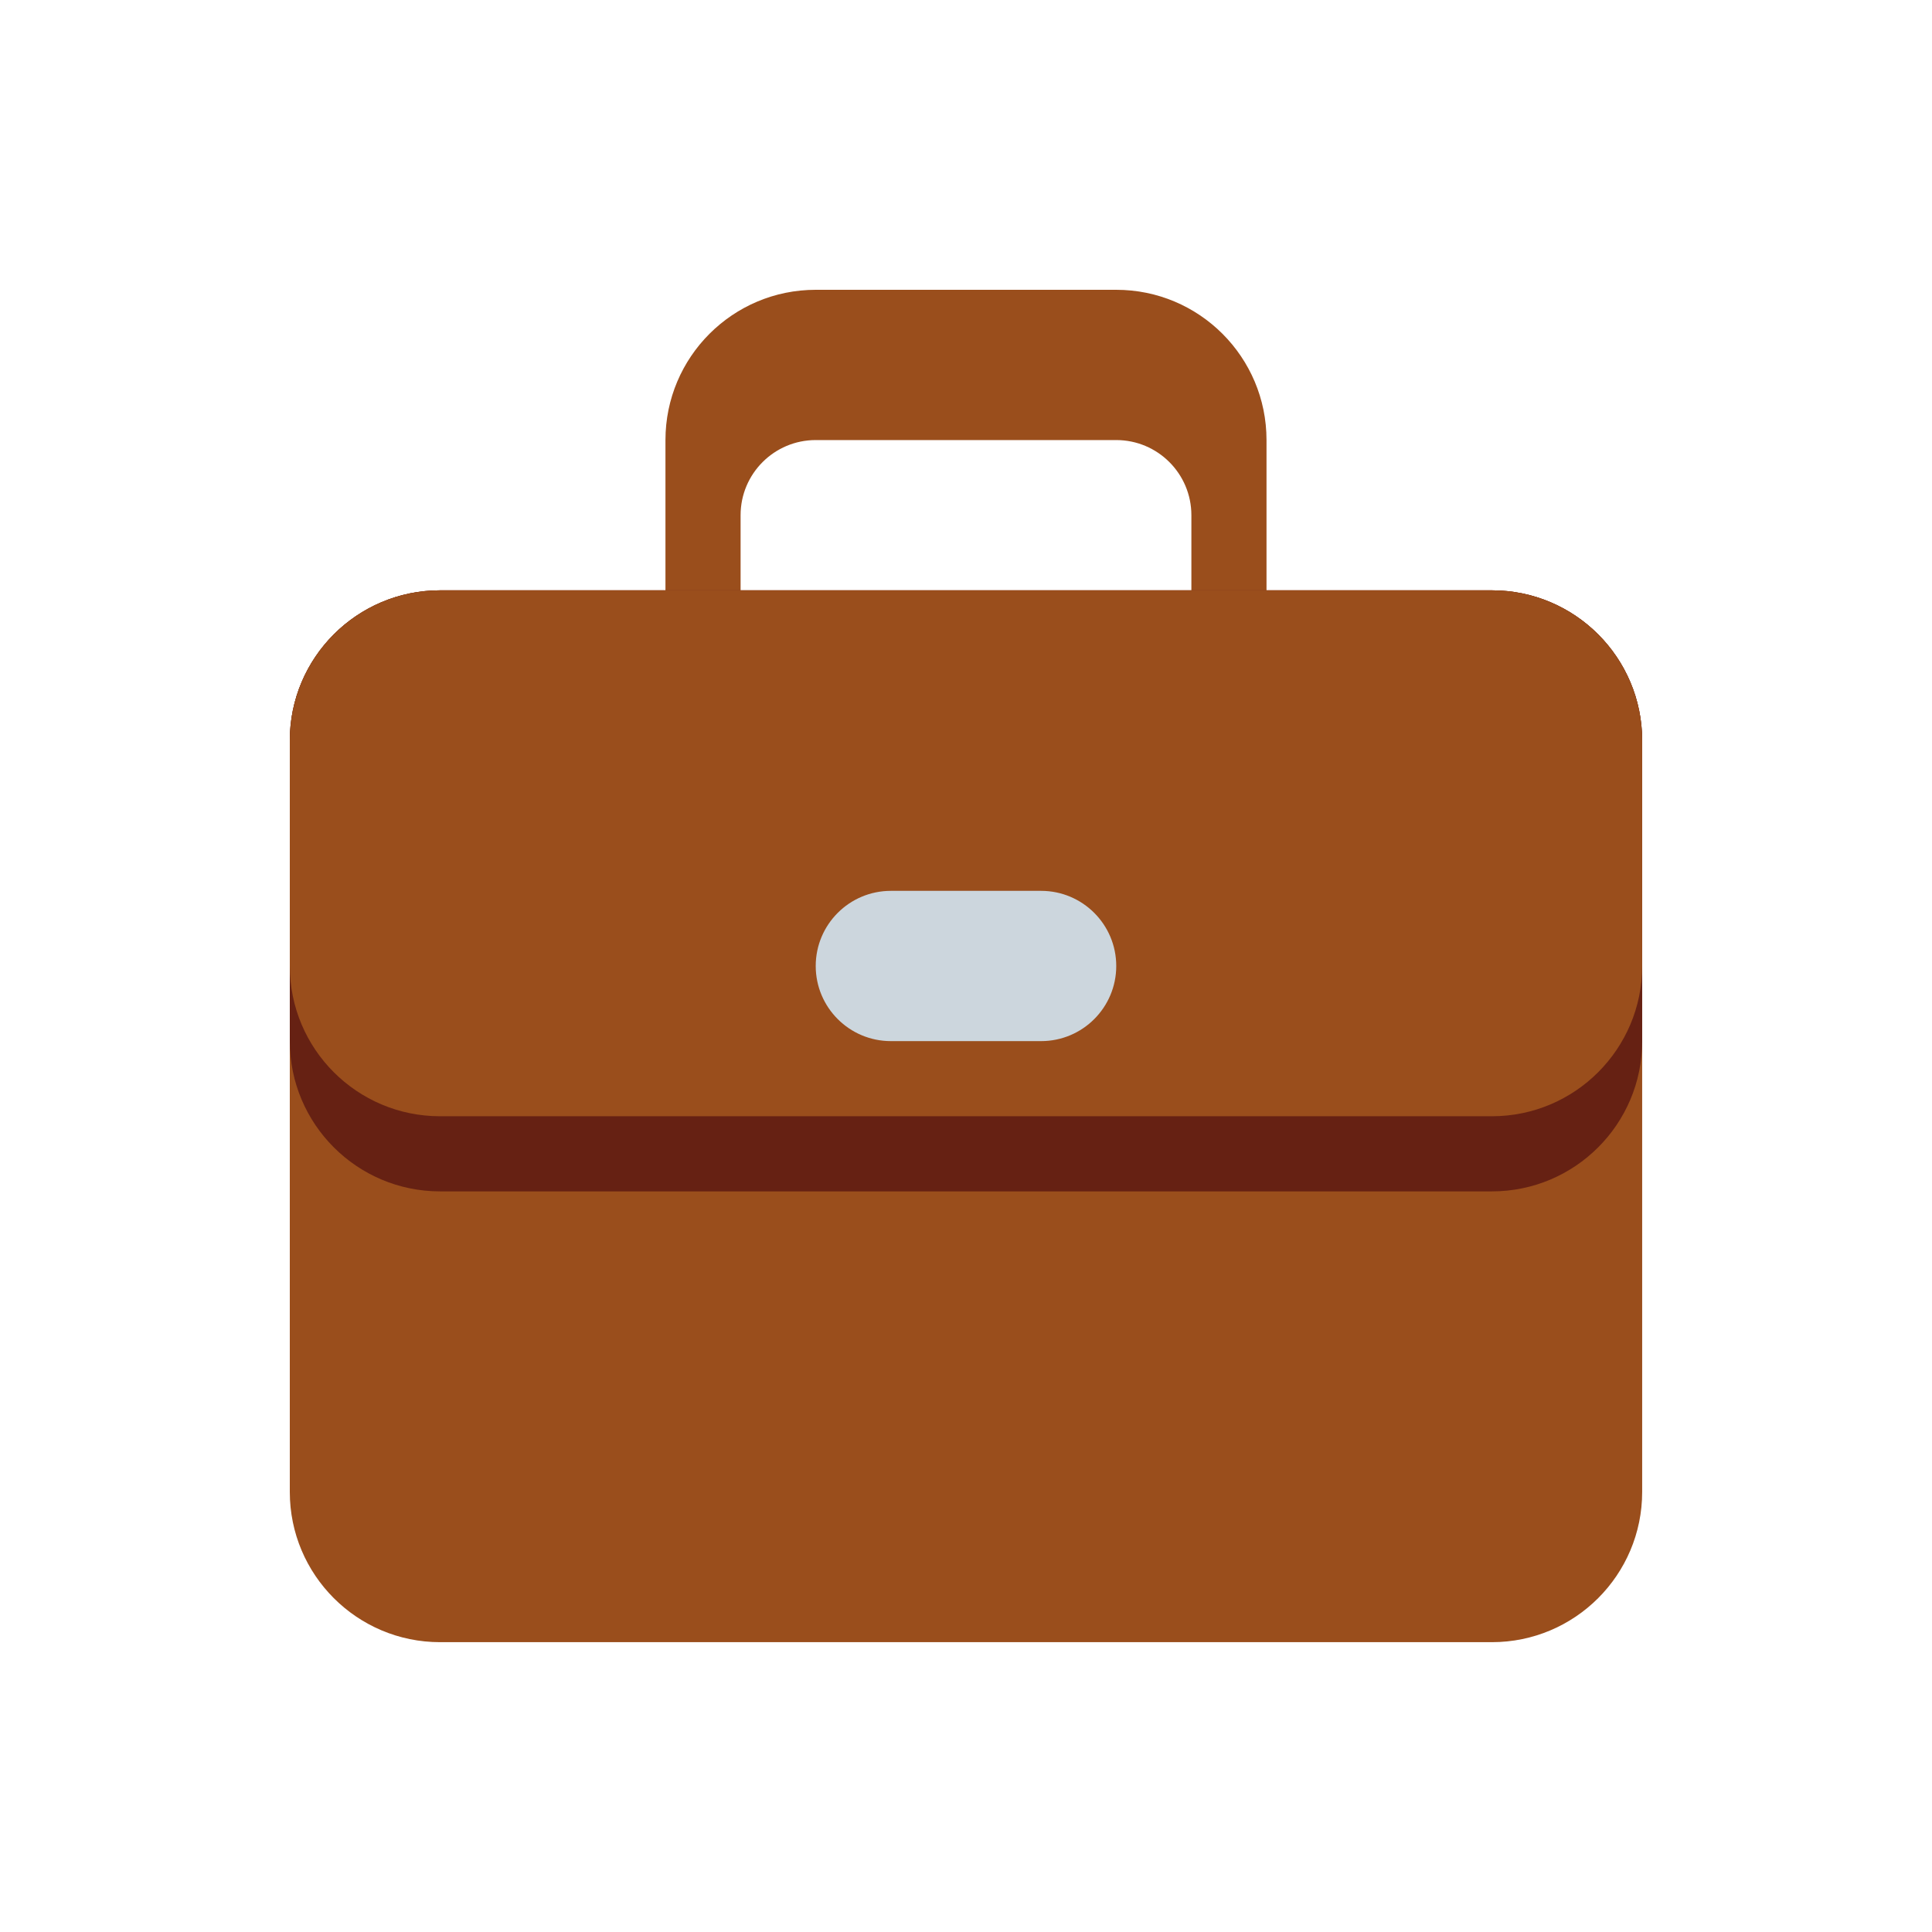
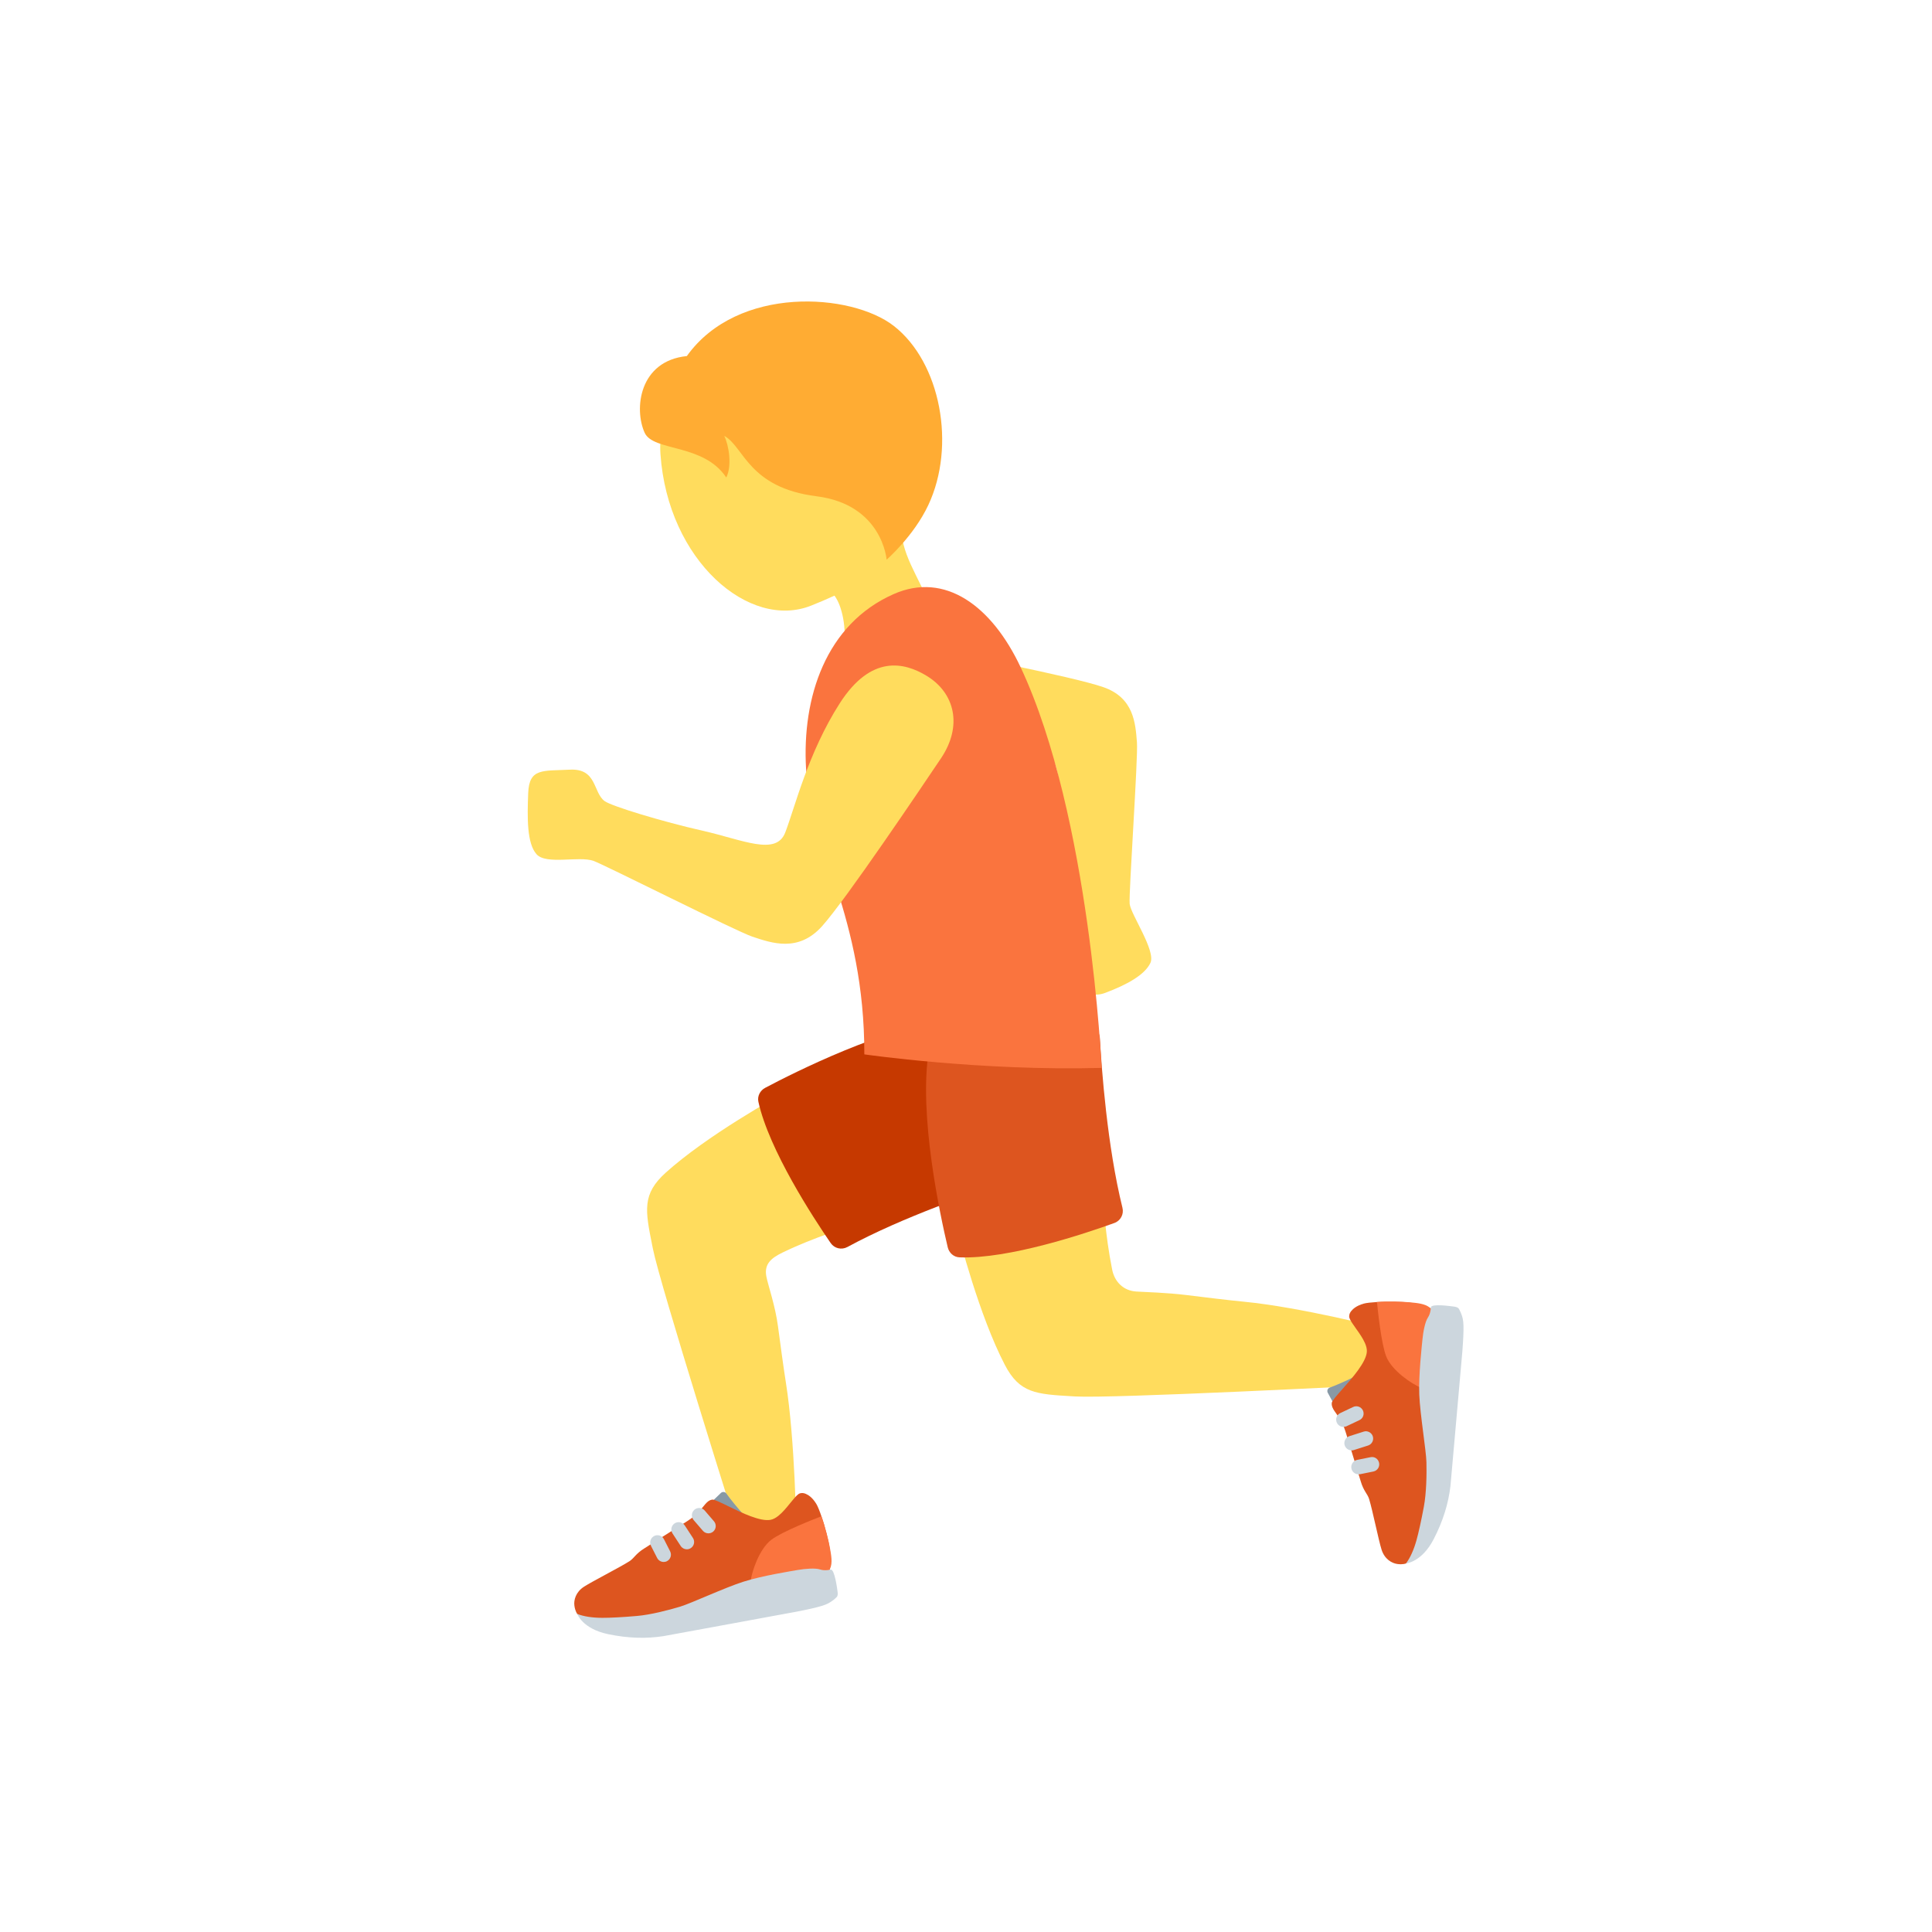
<svg xmlns="http://www.w3.org/2000/svg" viewBox="0 0 200 200" width="100%" height="100%">
  <g transform="translate(30, 30) scale(3.8888)">
-     <path fill="#9A4E1C" d="M32 8h-6V4c0-2.209-1.791-4-4-4h-8c-2.209 0-4 1.791-4 4v4H4c-2.209 0-4 1.791-4 4v20c0 2.209 1.791 4 4 4h28c2.209 0 4-1.791 4-4V12c0-2.209-1.791-4-4-4zM12 6c0-1.104.896-2 2-2h8c1.104 0 2 .896 2 2v2H12V6z" />
-     <path fill="#662113" d="M36 20c0 2.209-1.791 4-4 4H4c-2.209 0-4-1.791-4-4v-8c0-2.209 1.791-4 4-4h28c2.209 0 4 1.791 4 4v8z" />
-     <path fill="#9A4E1C" d="M36 18c0 2.209-1.791 4-4 4H4c-2.209 0-4-1.791-4-4v-6c0-2.209 1.791-4 4-4h28c2.209 0 4 1.791 4 4v6z" />
-     <path fill="#CCD6DD" d="M22 18c0 1.104-.896 2-2 2h-4c-1.104 0-2-.896-2-2s.896-2 2-2h4c1.104 0 2 .896 2 2" />
+     <path fill="#FFDC5D" d="M15.087 24.856l-1.728-3.593c-.428.233-2.257 1.253-3.35 2.237-.635.572-.549 1.002-.36 1.944l.017.085c.189.952 2.205 7.351 2.47 8.187l1.345-.334c.011-.446-.04-2.803-.272-4.27-.073-.463-.147-1.025-.214-1.522-.071-.543-.263-1.087-.309-1.323-.064-.334.13-.493.433-.64.862-.417 1.715-.66 1.968-.771zm8.793 1.905c-.546-.067-1.107-.08-1.346-.095-.339-.021-.577-.253-.643-.584-.188-.939-.225-1.767-.268-2.039l-3.912.767c.118.473.644 2.5 1.322 3.806.393.757.831.782 1.79.838l.087.005c.975.057 7.669-.284 8.545-.329l.015-1.385c-.43-.124-2.59-.664-4.069-.808-.464-.045-1.025-.115-1.521-.176z" />
+     <path fill="#8899A6" d="M27.805 29.682l-.178-.328c-.022-.053.004-.113.058-.132.171-.059.518-.217.639-.281-.105.24-.225.624-.359.74-.052.043-.134.063-.16.001z" />
+     <path fill="#DD551F" d="M30.398 27.138c-.139-.111-.457-.166-.657-.185-.138-.013-.498-.024-.799-.008-.136.008-.291.024-.355.043-.198.057-.285.141-.332.198-.057.069-.062.144-.049.181.052.153.304.418.414.67.037.084.058.166.05.243-.027.276-.379.678-.643.976-.158.179-.285.32-.29.375-.006.059.011.109.037.158v.002c.072.132.229.269.337.629.069.232.395 1.291.395 1.291.078.27.182.336.226.481.091.297.251 1.094.331 1.346.08.252.271.36.418.381s.232-.014.232-.014.345-.155.574-1.449c.165-.935.019-1.079-.105-2.483s.216-2.835.216-2.835z" />
+     <path fill="#FA743E" d="M30.109 29.226c-.235-.096-.771-.45-.922-.831-.136-.344-.229-1.273-.246-1.449.288-.026.731-.007.873.007.188.018.404.033.534.143l.05.043c0-.001-.229 1.473-.289 2.087z" />
+     <path fill="#CCD6DD" d="M28.048 30.27c-.073 0-.142-.041-.175-.111-.046-.097-.005-.213.092-.258l.342-.162c.097-.046.212-.005.259.092.046.097.005.213-.092.258l-.342.162c-.028.013-.056.019-.084.019zm.218.625c-.082 0-.158-.053-.185-.135-.032-.102.024-.211.126-.244l.38-.121c.097-.033.21.023.243.126.032.102-.024.211-.126.244l-.38.121c-.018.007-.038.009-.058.009zm.184.637c-.091 0-.171-.063-.19-.155-.021-.105.046-.207.152-.229l.356-.072c.111-.023.207.047.229.152.021.105-.046.207-.152.229l-.356.072-.039.003zm2.776-4.13c-.006-.028-.027-.137-.101-.27-.025-.045-.082-.059-.14-.066-.072-.009-.6-.085-.61.022 0 0-.003.159-.077.268-.075.109-.127.377-.146.577-.019.199-.105.951-.085 1.478.02.528.183 1.482.19 1.8.008.318 0 .814-.068 1.18s-.14.692-.196.893c-.072.259-.168.471-.279.619 0 0 .417-.028.736-.645.252-.487.393-.955.446-1.411.004-.035.113-1.252.165-1.86.038-.445.102-1.155.102-1.155.081-.841.1-1.269.063-1.43z" />
+     <path fill="#8899A6" d="M11.211 32.283l.269-.259c.045-.036.11-.027.143.021.102.149.348.441.441.541-.26-.037-.661-.051-.809-.149-.056-.038-.096-.112-.044-.154z" />
+     <path fill="#DD551F" d="M14.355 34.104c.07-.163.038-.485.003-.683-.024-.136-.109-.486-.206-.772-.043-.129-.101-.274-.136-.33-.108-.176-.212-.237-.28-.267-.082-.036-.155-.022-.188.001-.134.091-.322.405-.535.578-.071.058-.144.1-.22.113-.273.048-.755-.184-1.112-.359-.214-.105-.385-.189-.438-.18-.059.01-.102.039-.143.078l-.002.001h.001c-.108.104-.199.293-.516.492-.206.128-1.14.724-1.14.724-.24.147-.275.265-.403.346-.262.167-.987.534-1.209.678-.222.144-.275.357-.255.505.02.148.076.22.076.22s.242.291 1.549.166c.945-.09 1.045-.269 2.365-.763 1.32-.493 2.789-.548 2.789-.548z" />
+     <path fill="#FA743E" d="M12.266 34.382c.03-.252.228-.863.555-1.11.295-.222 1.166-.56 1.331-.624.102.271.202.703.226.843.033.186.076.398.004.553l-.028.059c.001.001-1.481.173-2.088.279z" />
+     <path fill="#CCD6DD" d="M11.144 33.103c-.054 0-.109-.023-.147-.067l-.247-.287c-.07-.081-.061-.204.02-.274.081-.07.205-.061.274.02l.247.287c.07.081.061.204-.02.274-.038.032-.083.047-.127.047zm-.575.425c-.063 0-.125-.031-.163-.088l-.218-.334c-.058-.09-.033-.21.057-.269.09-.058.209-.034.269.056l.218.334c.058.09.033.21-.057.269-.033.022-.069.032-.106.032zm-.617.337c-.07 0-.138-.039-.173-.106l-.165-.324c-.048-.095-.01-.212.085-.261.095-.049.211-.011.261.085l.165.324c.048.096.01.212-.085.261-.028.015-.059.021-.088.021zm4.369 1.108c.026-.014.125-.062.234-.17.036-.036.035-.095.026-.153-.01-.072-.078-.601-.184-.582 0 0-.154.04-.279-.003-.125-.043-.398-.021-.595.013-.197.035-.944.152-1.447.312-.503.16-1.379.571-1.684.664-.305.092-.784.217-1.156.249-.371.032-.705.05-.913.049-.269 0-.498-.036-.671-.103 0 0 .138.394.818.537.537.113 1.025.124 1.479.053.034-.005 1.237-.225 1.836-.337.439-.082 1.14-.21 1.14-.21.833-.146 1.25-.241 1.396-.319z" />
+     <path fill="#C63900" d="M12.654 21.244c.751-.398 3.235-1.653 4.947-1.804.156-.014.298.088.352.235l1.328 3.635c.068.186-.027.391-.216.451-.781.25-2.74.915-4.22 1.719-.157.085-.347.041-.448-.106-.456-.664-1.642-2.477-1.923-3.76-.032-.15.045-.298.18-.37z" />
+     <path fill="#DD551F" d="M17.514 25.488c-.196-.827-.785-3.547-.501-5.242.026-.155.16-.266.316-.281l3.853-.37c.198-.019.371.125.382.323.046.818.196 2.882.601 4.517.043.173-.048.346-.216.407-.758.274-2.811.965-4.123.914-.153-.007-.276-.118-.312-.268z" />
+     <path fill="#FFDC5D" d="M15.015 10.618c-.085.612.05 1.546 1.466 1.787 1.416.241 2.812.059 3.411-.108.599-.167.569.884.747 1.872.179.992.301 1.768.252 1.973-.082.347-.809 1.011-.517 1.612s.757 1.179 1.332.962c.575-.217 1.05-.475 1.203-.797s-.525-1.295-.552-1.574c-.027-.278.227-3.888.194-4.298-.04-.501-.078-1.187-.896-1.47-.818-.284-4.094-.92-4.915-1.079-.942-.185-1.612.309-1.725 1.12zM13.826.971C11.981.781 9.725 2.34 9.867 4.376c.198 2.841 2.368 4.687 4.011 4.031 1.723-.688 2.703-1.387 2.911-3.417.21-2.03-1.117-3.829-2.963-4.019z" />
+     <path fill="#FFDC5D" d="M16.449 5.593c1.625-3.518-4.125-1.612-4.125-1.612-1.092.348.181 1.974-.058 3.122-.162.794 1.439.743 1.439.743s.685-.202.955.622l.002.008c.068.21.116.469.111.834-.027 1.808 2.503 2.205 2.528.394.01-.717-.229-1.278-.478-1.788l-.022-.045c-.372-.76-.753-1.408-.352-2.278z" />
+     <path fill="#FFAC33" d="M16.079.962c-1.13-.88-4.156-1.091-5.51.802-1.269.129-1.411 1.408-1.123 2.041.23.506 1.567.279 2.173 1.192.156-.315.072-.847-.054-1.109.525.283.637 1.379 2.455 1.608 1.757.221 1.867 1.688 1.867 1.688s.719-.623 1.109-1.451c.745-1.582.329-3.8-.917-4.771z" />
+     <path fill="#FA743E" d="M19.459 10.057c-.77-1.644-2.017-2.56-3.384-1.957-1.809.799-2.443 2.756-2.332 4.652.122 2.065 1.556 3.924 1.551 7.601 0 0 3.109.449 6.316.36 0 0-.298-6.699-2.151-10.656z" />
+     <path fill="#FFDC5D" d="M16.94 10.268c-.577-.345-1.462-.572-2.304.745s-1.187 2.756-1.447 3.433c-.243.632-1.127.196-2.194-.045-1.07-.242-2.429-.654-2.614-.79-.313-.229-.199-.874-.925-.837s-1.083-.047-1.11.622c-.026.669-.035 1.339.222 1.629.258.29 1.127.04 1.516.177.287.101 3.803 1.876 4.228 2.017.519.172 1.223.425 1.854-.275s2.658-3.714 3.167-4.47c.584-.867.373-1.748-.393-2.206z" />
  </g>
</svg>
